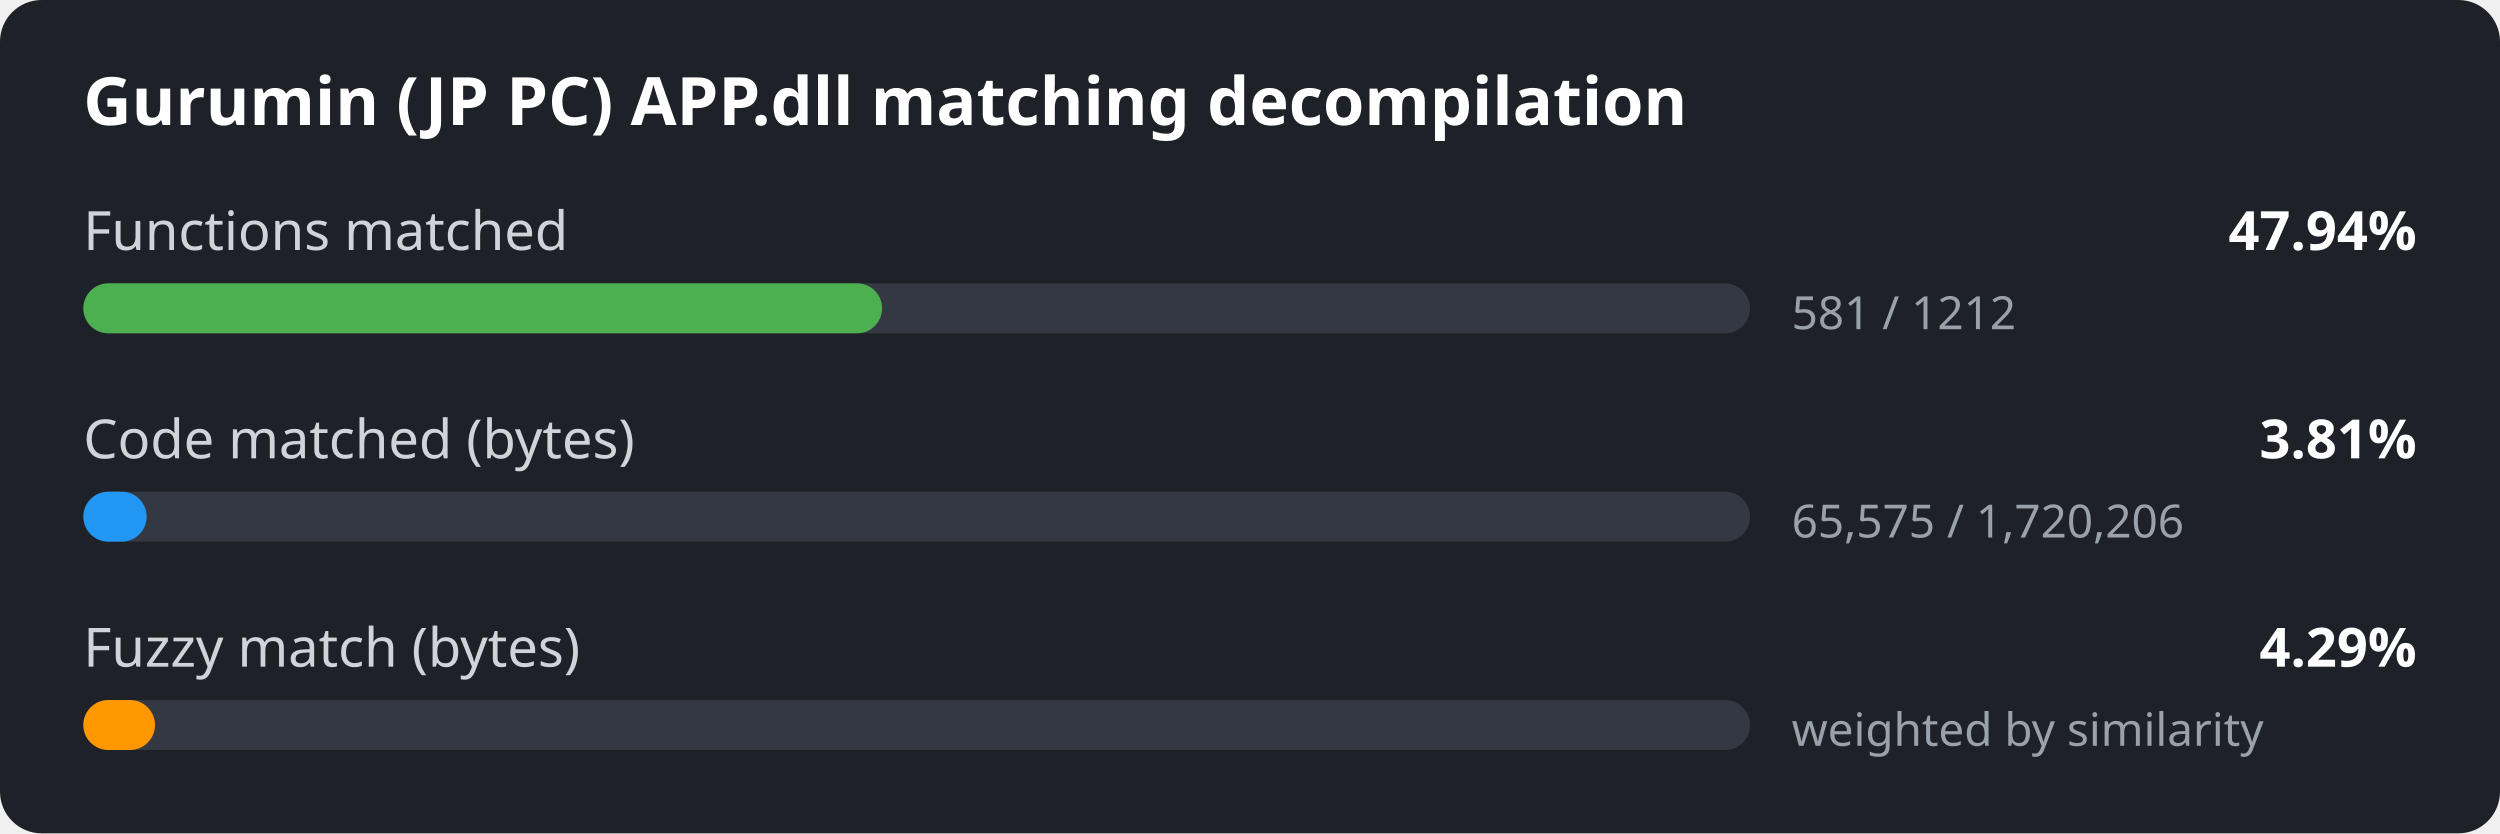
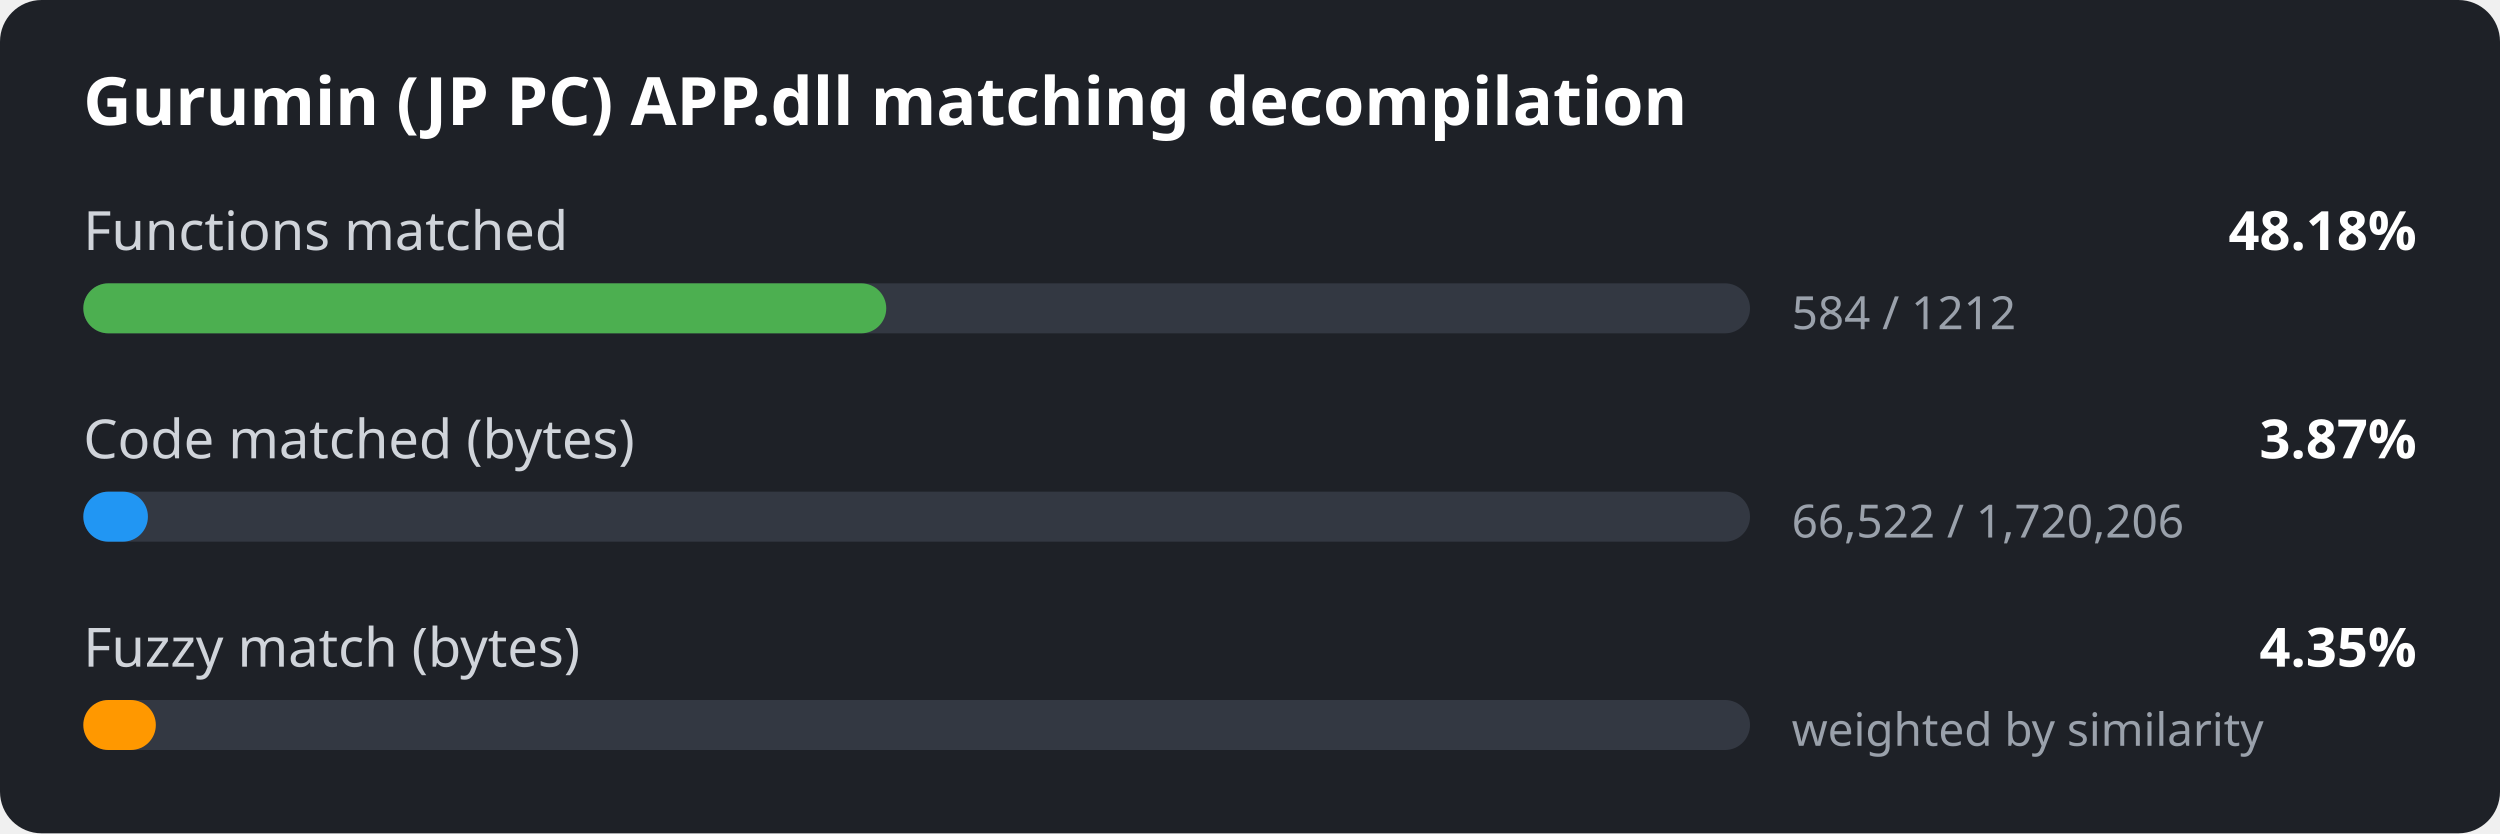
<svg xmlns="http://www.w3.org/2000/svg" width="600" height="200" viewBox="0 0 600 200">
  <style>
.bg { fill: #1e2127; }
.title { font: 600 16px sans-serif; fill: #ffffff; }
.label { font: 13px sans-serif; fill: #d0d4da; }
.value { font: 600 13px sans-serif; fill: #ffffff; }
.detail { font: 11px sans-serif; fill: #9aa1ab; }
.track { fill: #333842; }
</style>
  <rect width="600" height="200" rx="10" class="bg" />
  <text x="20" y="30" class="title">Gurumin (JP PC) APP.dll matching decompilation</text>
  <text x="20" y="60" class="label">Functions matched</text>
-   <text x="580" y="60" class="value" text-anchor="end">47.94%</text>
+   <text x="580" y="60" class="value" text-anchor="end">48.18%</text>
  <rect x="20" y="68" width="400" height="12" rx="6" class="track" />
-   <rect x="20" y="68" width="191.7" height="12" rx="6" fill="#4caf50" />
-   <text x="430" y="79" class="detail">581 / 1212</text>
+   <rect x="20" y="68" width="192.7" height="12" rx="6" fill="#4caf50" />
+   <text x="430" y="79" class="detail">584 / 1212</text>
  <text x="20" y="110" class="label">Code matched (bytes)</text>
-   <text x="580" y="110" class="value" text-anchor="end">3.81%</text>
+   <text x="580" y="110" class="value" text-anchor="end">3.87%</text>
  <rect x="20" y="118" width="400" height="12" rx="6" class="track" />
-   <rect x="20" y="118" width="15.2" height="12" rx="6" fill="#2196f3" />
-   <text x="430" y="129" class="detail">65,575 / 1,720,206</text>
+   <rect x="20" y="118" width="15.5" height="12" rx="6" fill="#2196f3" />
+   <text x="430" y="129" class="detail">66,522 / 1,720,206</text>
  <text x="20" y="160" class="label">Fuzzy match (bytes)</text>
-   <text x="580" y="160" class="value" text-anchor="end">4.29%</text>
+   <text x="580" y="160" class="value" text-anchor="end">4.35%</text>
  <rect x="20" y="168" width="400" height="12" rx="6" class="track" />
-   <rect x="20" y="168" width="17.2" height="12" rx="6" fill="#ff9800" />
+   <rect x="20" y="168" width="17.4" height="12" rx="6" fill="#ff9800" />
  <text x="430" y="179" class="detail">weighted by similarity</text>
</svg>
